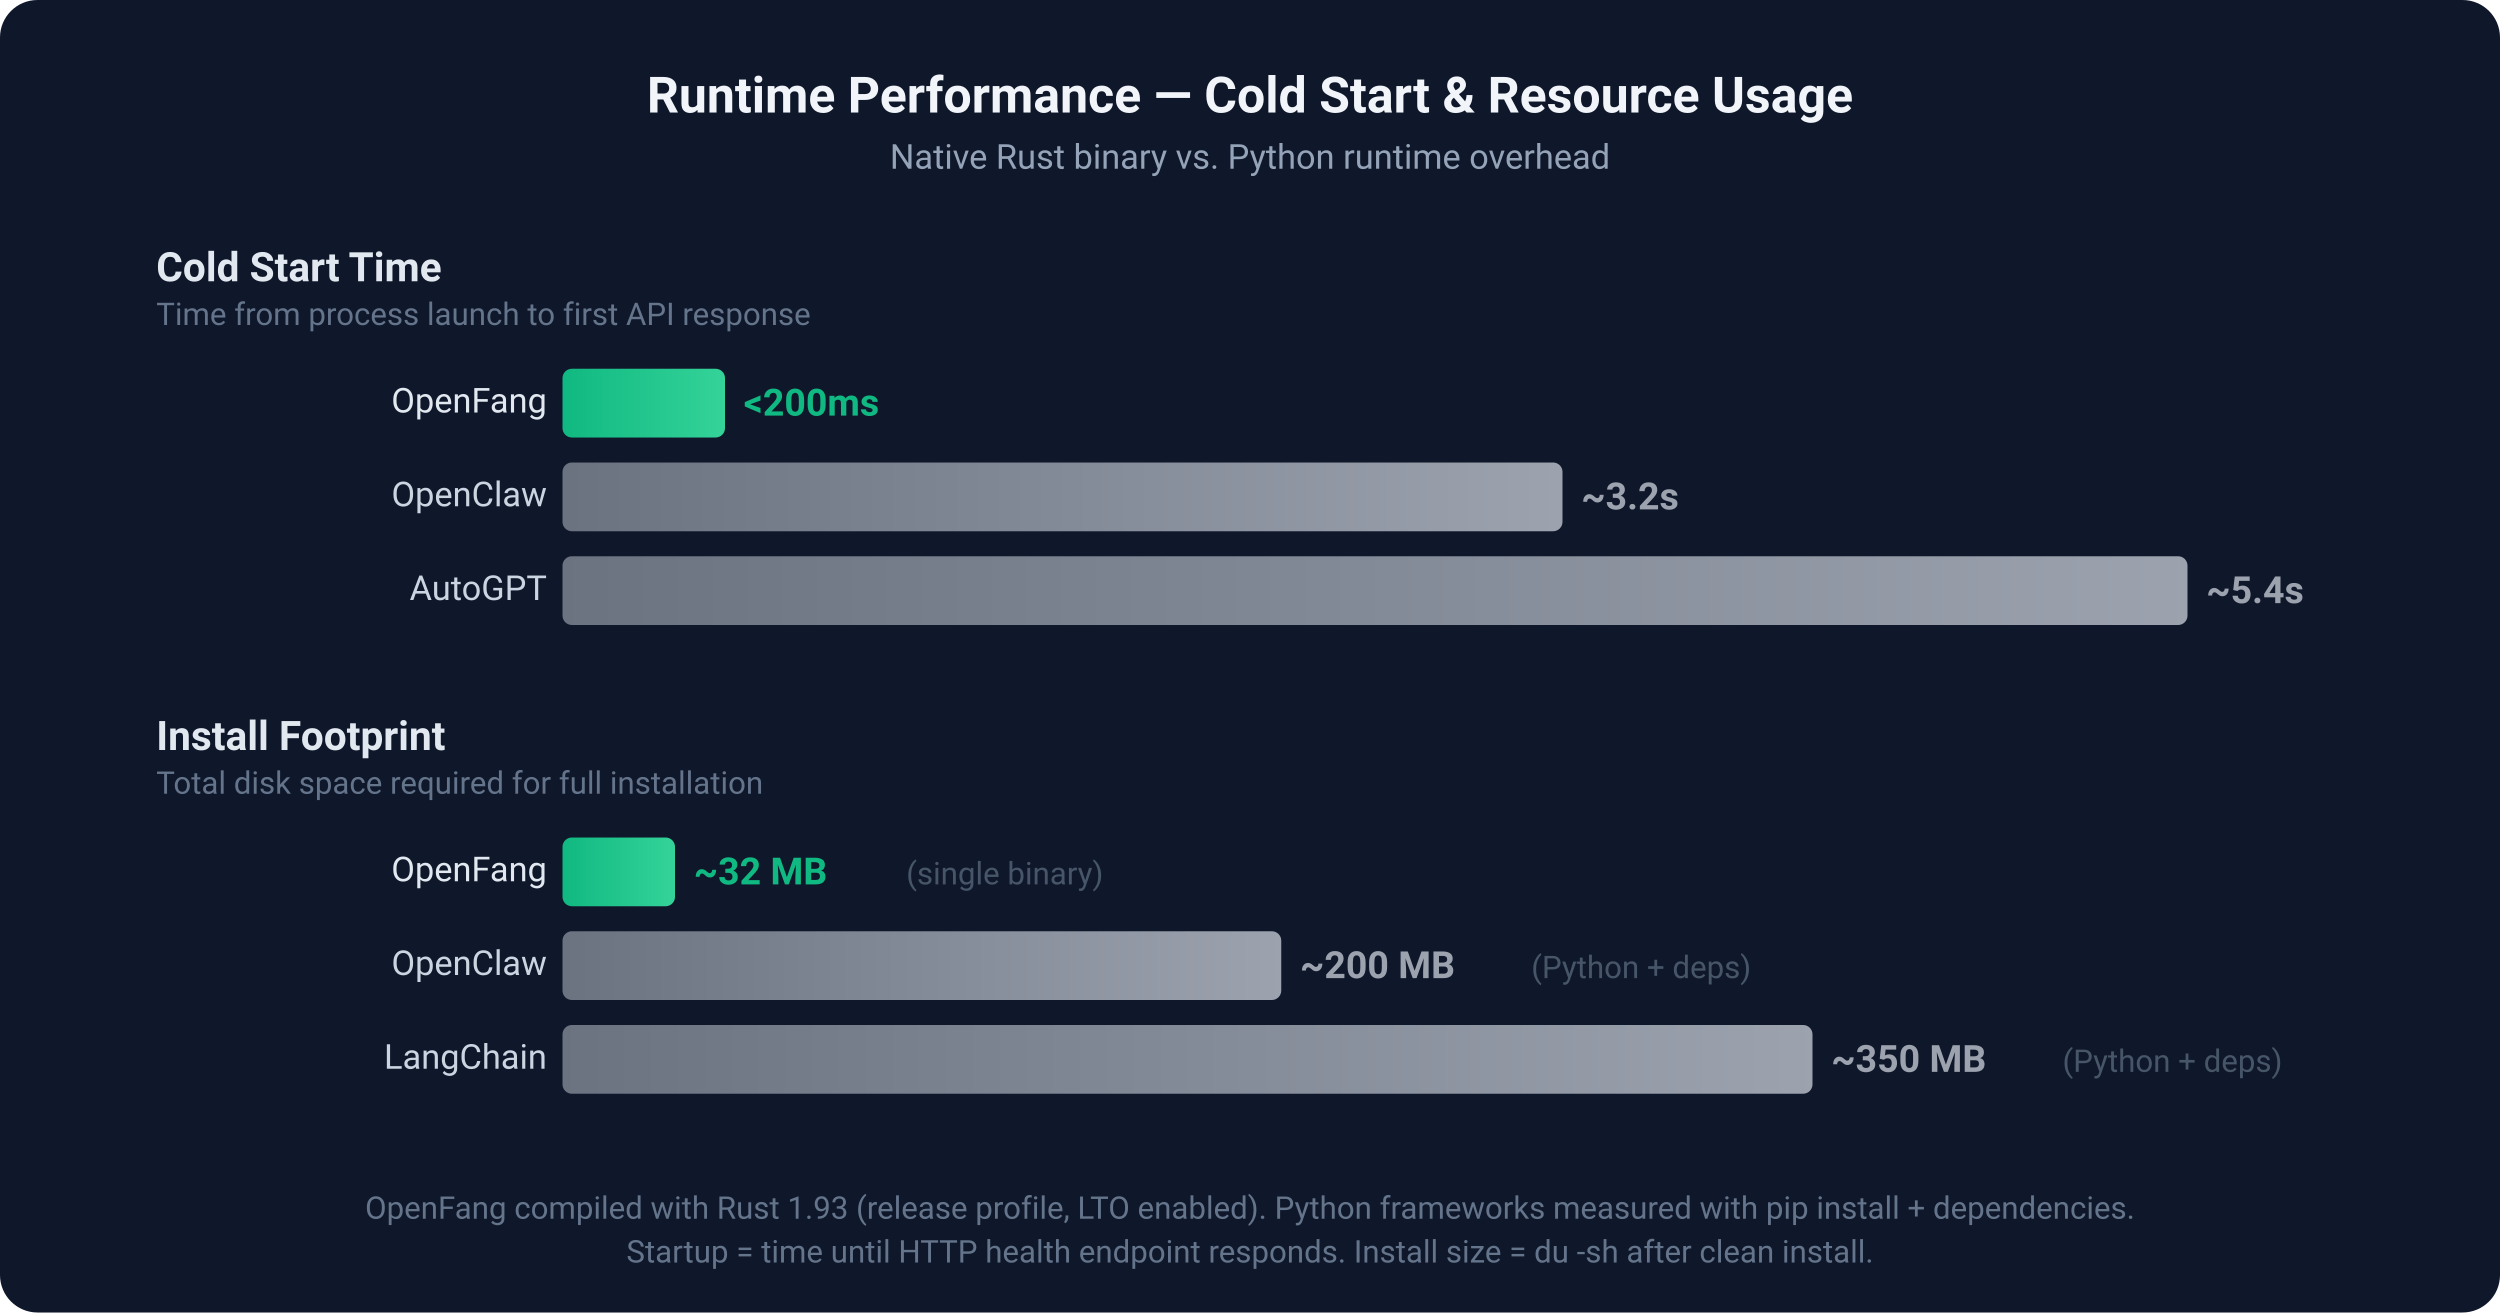
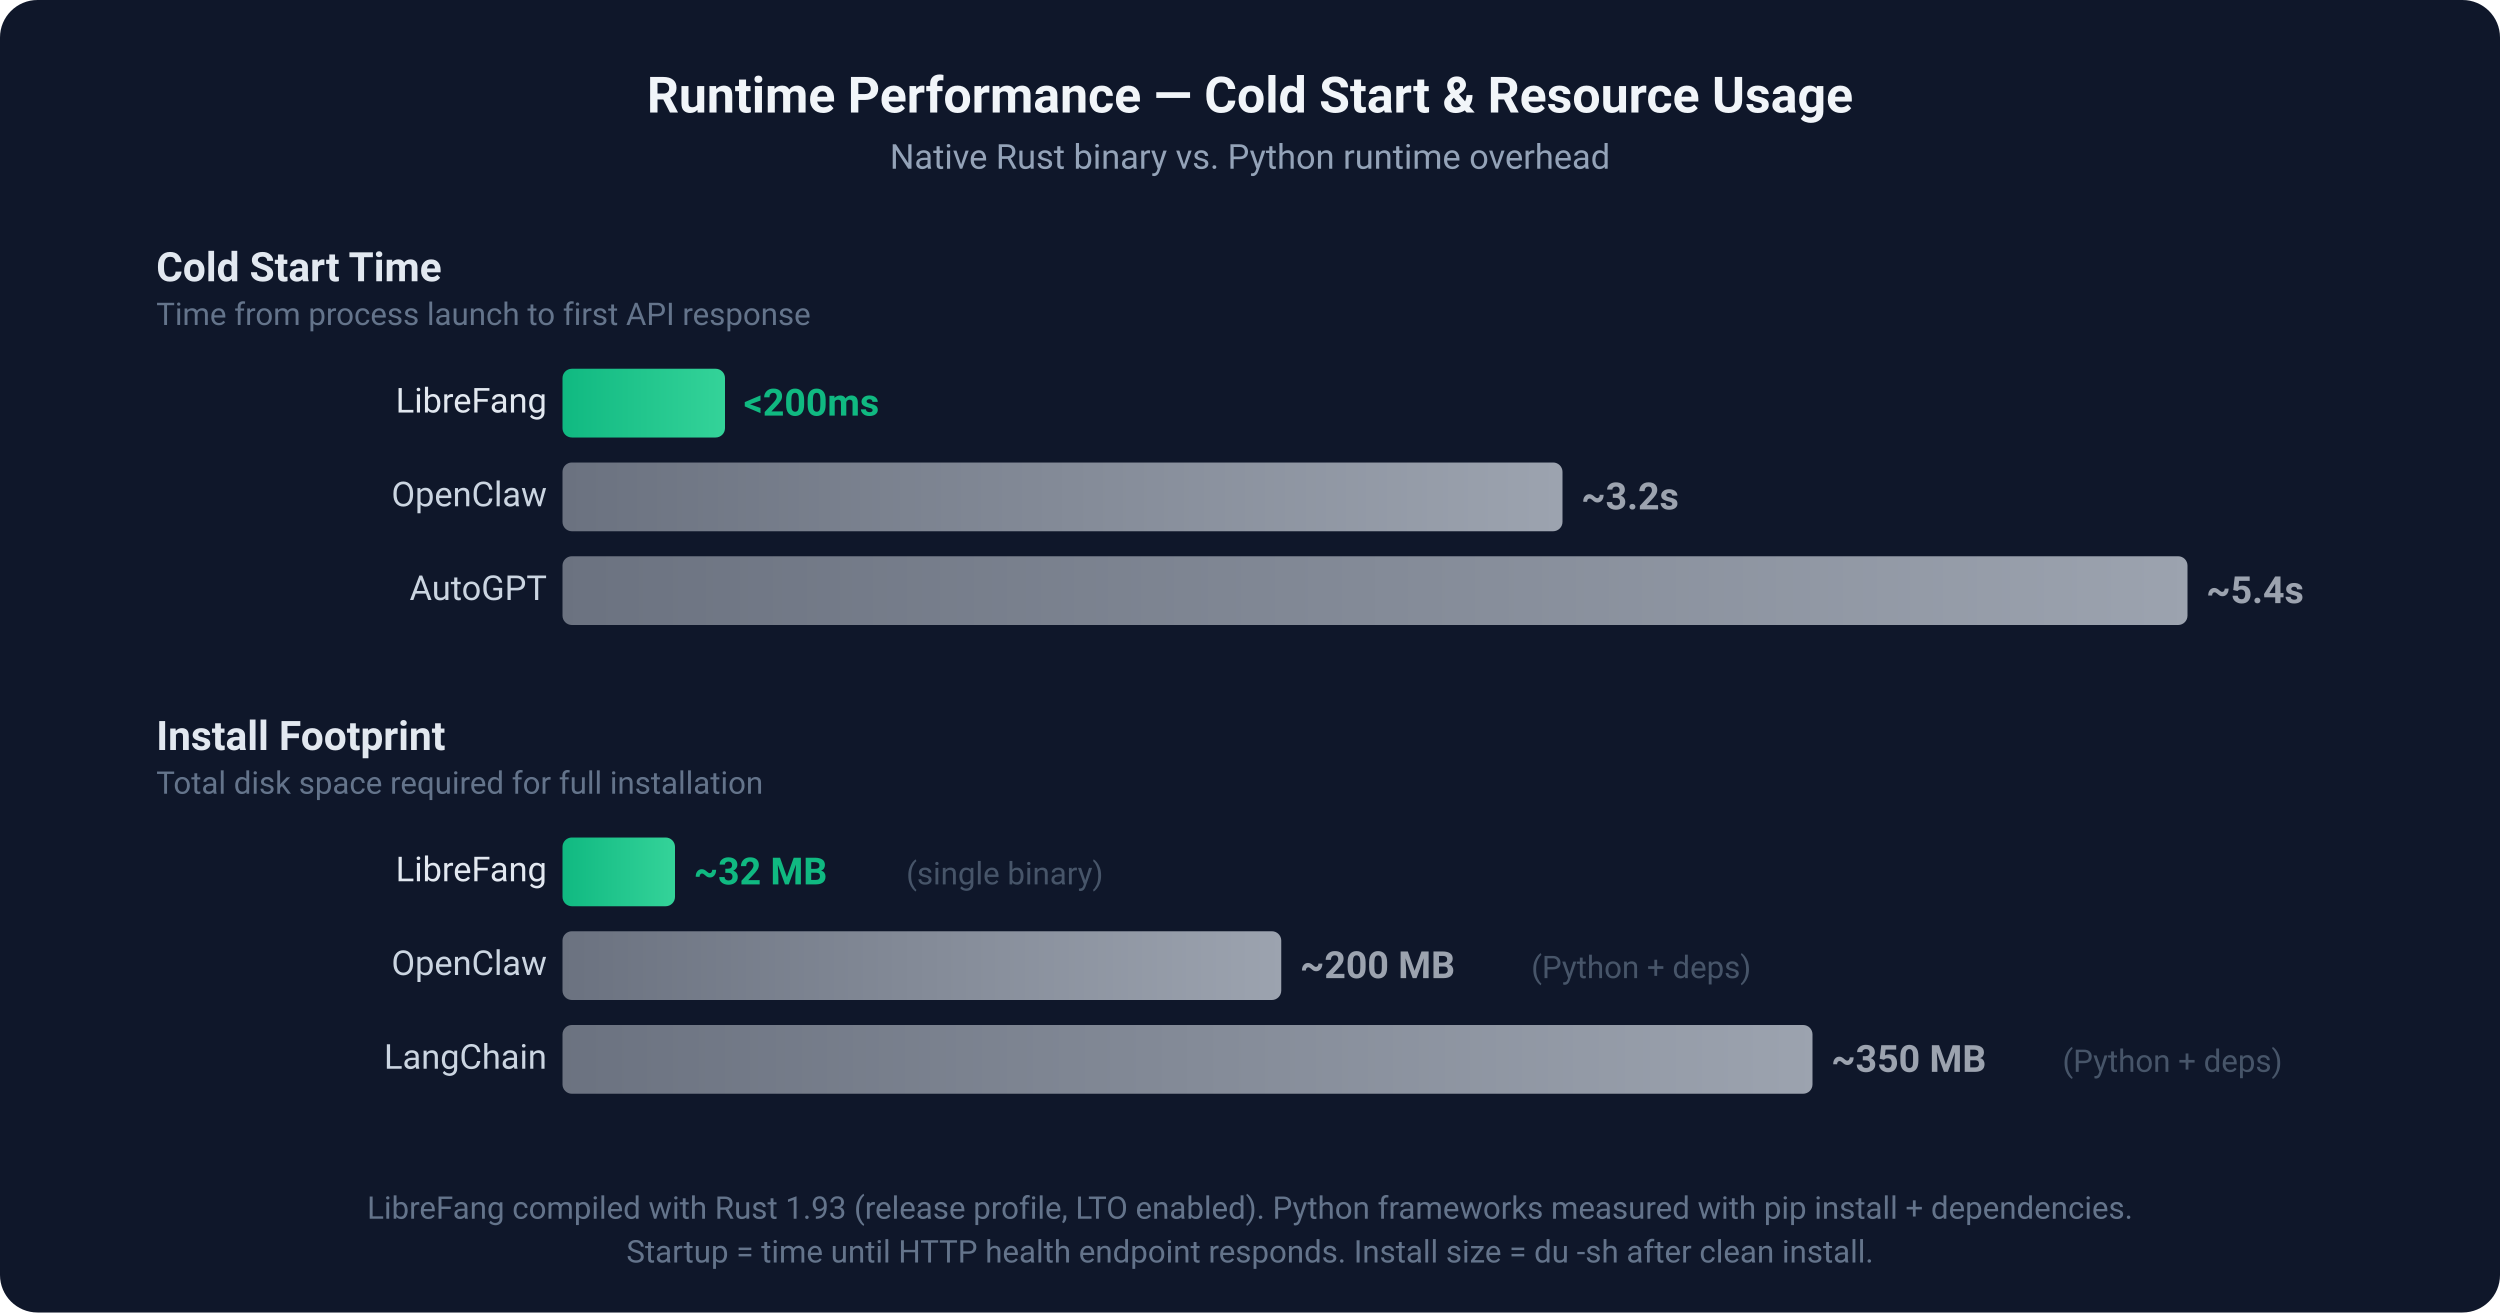
<svg xmlns="http://www.w3.org/2000/svg" viewBox="0 0 800 420" font-family="-apple-system,BlinkMacSystemFont,'Segoe UI',Roboto,Helvetica,Arial,sans-serif">
  <defs>
    <linearGradient id="pf" x1="0" y1="0" x2="1" y2="0">
      <stop offset="0%" stop-color="#10b981" />
      <stop offset="100%" stop-color="#34d399" />
    </linearGradient>
    <linearGradient id="pg" x1="0" y1="0" x2="1" y2="0">
      <stop offset="0%" stop-color="#6b7280" />
      <stop offset="100%" stop-color="#9ca3af" />
    </linearGradient>
  </defs>
  <rect width="800" height="420" rx="12" fill="#0f172a" />
  <text x="400" y="36" text-anchor="middle" fill="#f1f5f9" font-size="16" font-weight="700">Runtime Performance — Cold Start &amp; Resource Usage</text>
  <text x="400" y="54" text-anchor="middle" fill="#94a3b8" font-size="11">Native Rust binary vs. Python runtime overhead</text>
  <text x="50" y="90" fill="#e2e8f0" font-size="13" font-weight="600">Cold Start Time</text>
  <text x="50" y="104" fill="#64748b" font-size="10">Time from process launch to first API response</text>
-   <text x="175" y="132" text-anchor="end" fill="#e2e8f0" font-size="11">OpenFang</text>
+   <text x="175" y="132" text-anchor="end" fill="#e2e8f0" font-size="11">LibreFang</text>
  <rect x="180" y="118" width="52" height="22" rx="3" fill="url(#pf)" />
  <text x="238" y="133" fill="#10b981" font-size="12" font-weight="700">&lt;200ms</text>
  <text x="175" y="162" text-anchor="end" fill="#cbd5e1" font-size="11">OpenClaw</text>
  <rect x="180" y="148" width="320" height="22" rx="3" fill="url(#pg)" />
  <text x="506" y="163" fill="#9ca3af" font-size="12" font-weight="600">~3.2s</text>
  <text x="175" y="192" text-anchor="end" fill="#cbd5e1" font-size="11">AutoGPT</text>
  <rect x="180" y="178" width="520" height="22" rx="3" fill="url(#pg)" />
  <text x="706" y="193" fill="#9ca3af" font-size="12" font-weight="600">~5.4s</text>
  <text x="50" y="240" fill="#e2e8f0" font-size="13" font-weight="600">Install Footprint</text>
  <text x="50" y="254" fill="#64748b" font-size="10">Total disk space required for full installation</text>
-   <text x="175" y="282" text-anchor="end" fill="#e2e8f0" font-size="11">OpenFang</text>
+   <text x="175" y="282" text-anchor="end" fill="#e2e8f0" font-size="11">LibreFang</text>
  <rect x="180" y="268" width="36" height="22" rx="3" fill="url(#pf)" />
  <text x="222" y="283" fill="#10b981" font-size="12" font-weight="700">~32 MB</text>
  <text x="290" y="283" fill="#475569" font-size="10">(single binary)</text>
  <text x="175" y="312" text-anchor="end" fill="#cbd5e1" font-size="11">OpenClaw</text>
  <rect x="180" y="298" width="230" height="22" rx="3" fill="url(#pg)" />
  <text x="416" y="313" fill="#9ca3af" font-size="12" font-weight="600">~200 MB</text>
  <text x="490" y="313" fill="#475569" font-size="10">(Python + deps)</text>
  <text x="175" y="342" text-anchor="end" fill="#cbd5e1" font-size="11">LangChain</text>
  <rect x="180" y="328" width="400" height="22" rx="3" fill="url(#pg)" />
  <text x="586" y="343" fill="#9ca3af" font-size="12" font-weight="600">~350 MB</text>
  <text x="660" y="343" fill="#475569" font-size="10">(Python + deps)</text>
-   <text x="400" y="390" text-anchor="middle" fill="#64748b" font-size="10">OpenFang compiled with Rust 1.93 (release profile, LTO enabled). Python frameworks measured with pip install + dependencies.</text>
+   <text x="400" y="390" text-anchor="middle" fill="#64748b" font-size="10">LibreFang compiled with Rust 1.93 (release profile, LTO enabled). Python frameworks measured with pip install + dependencies.</text>
  <text x="400" y="404" text-anchor="middle" fill="#64748b" font-size="10">Startup = time until HTTP health endpoint responds. Install size = du -sh after clean install.</text>
</svg>
